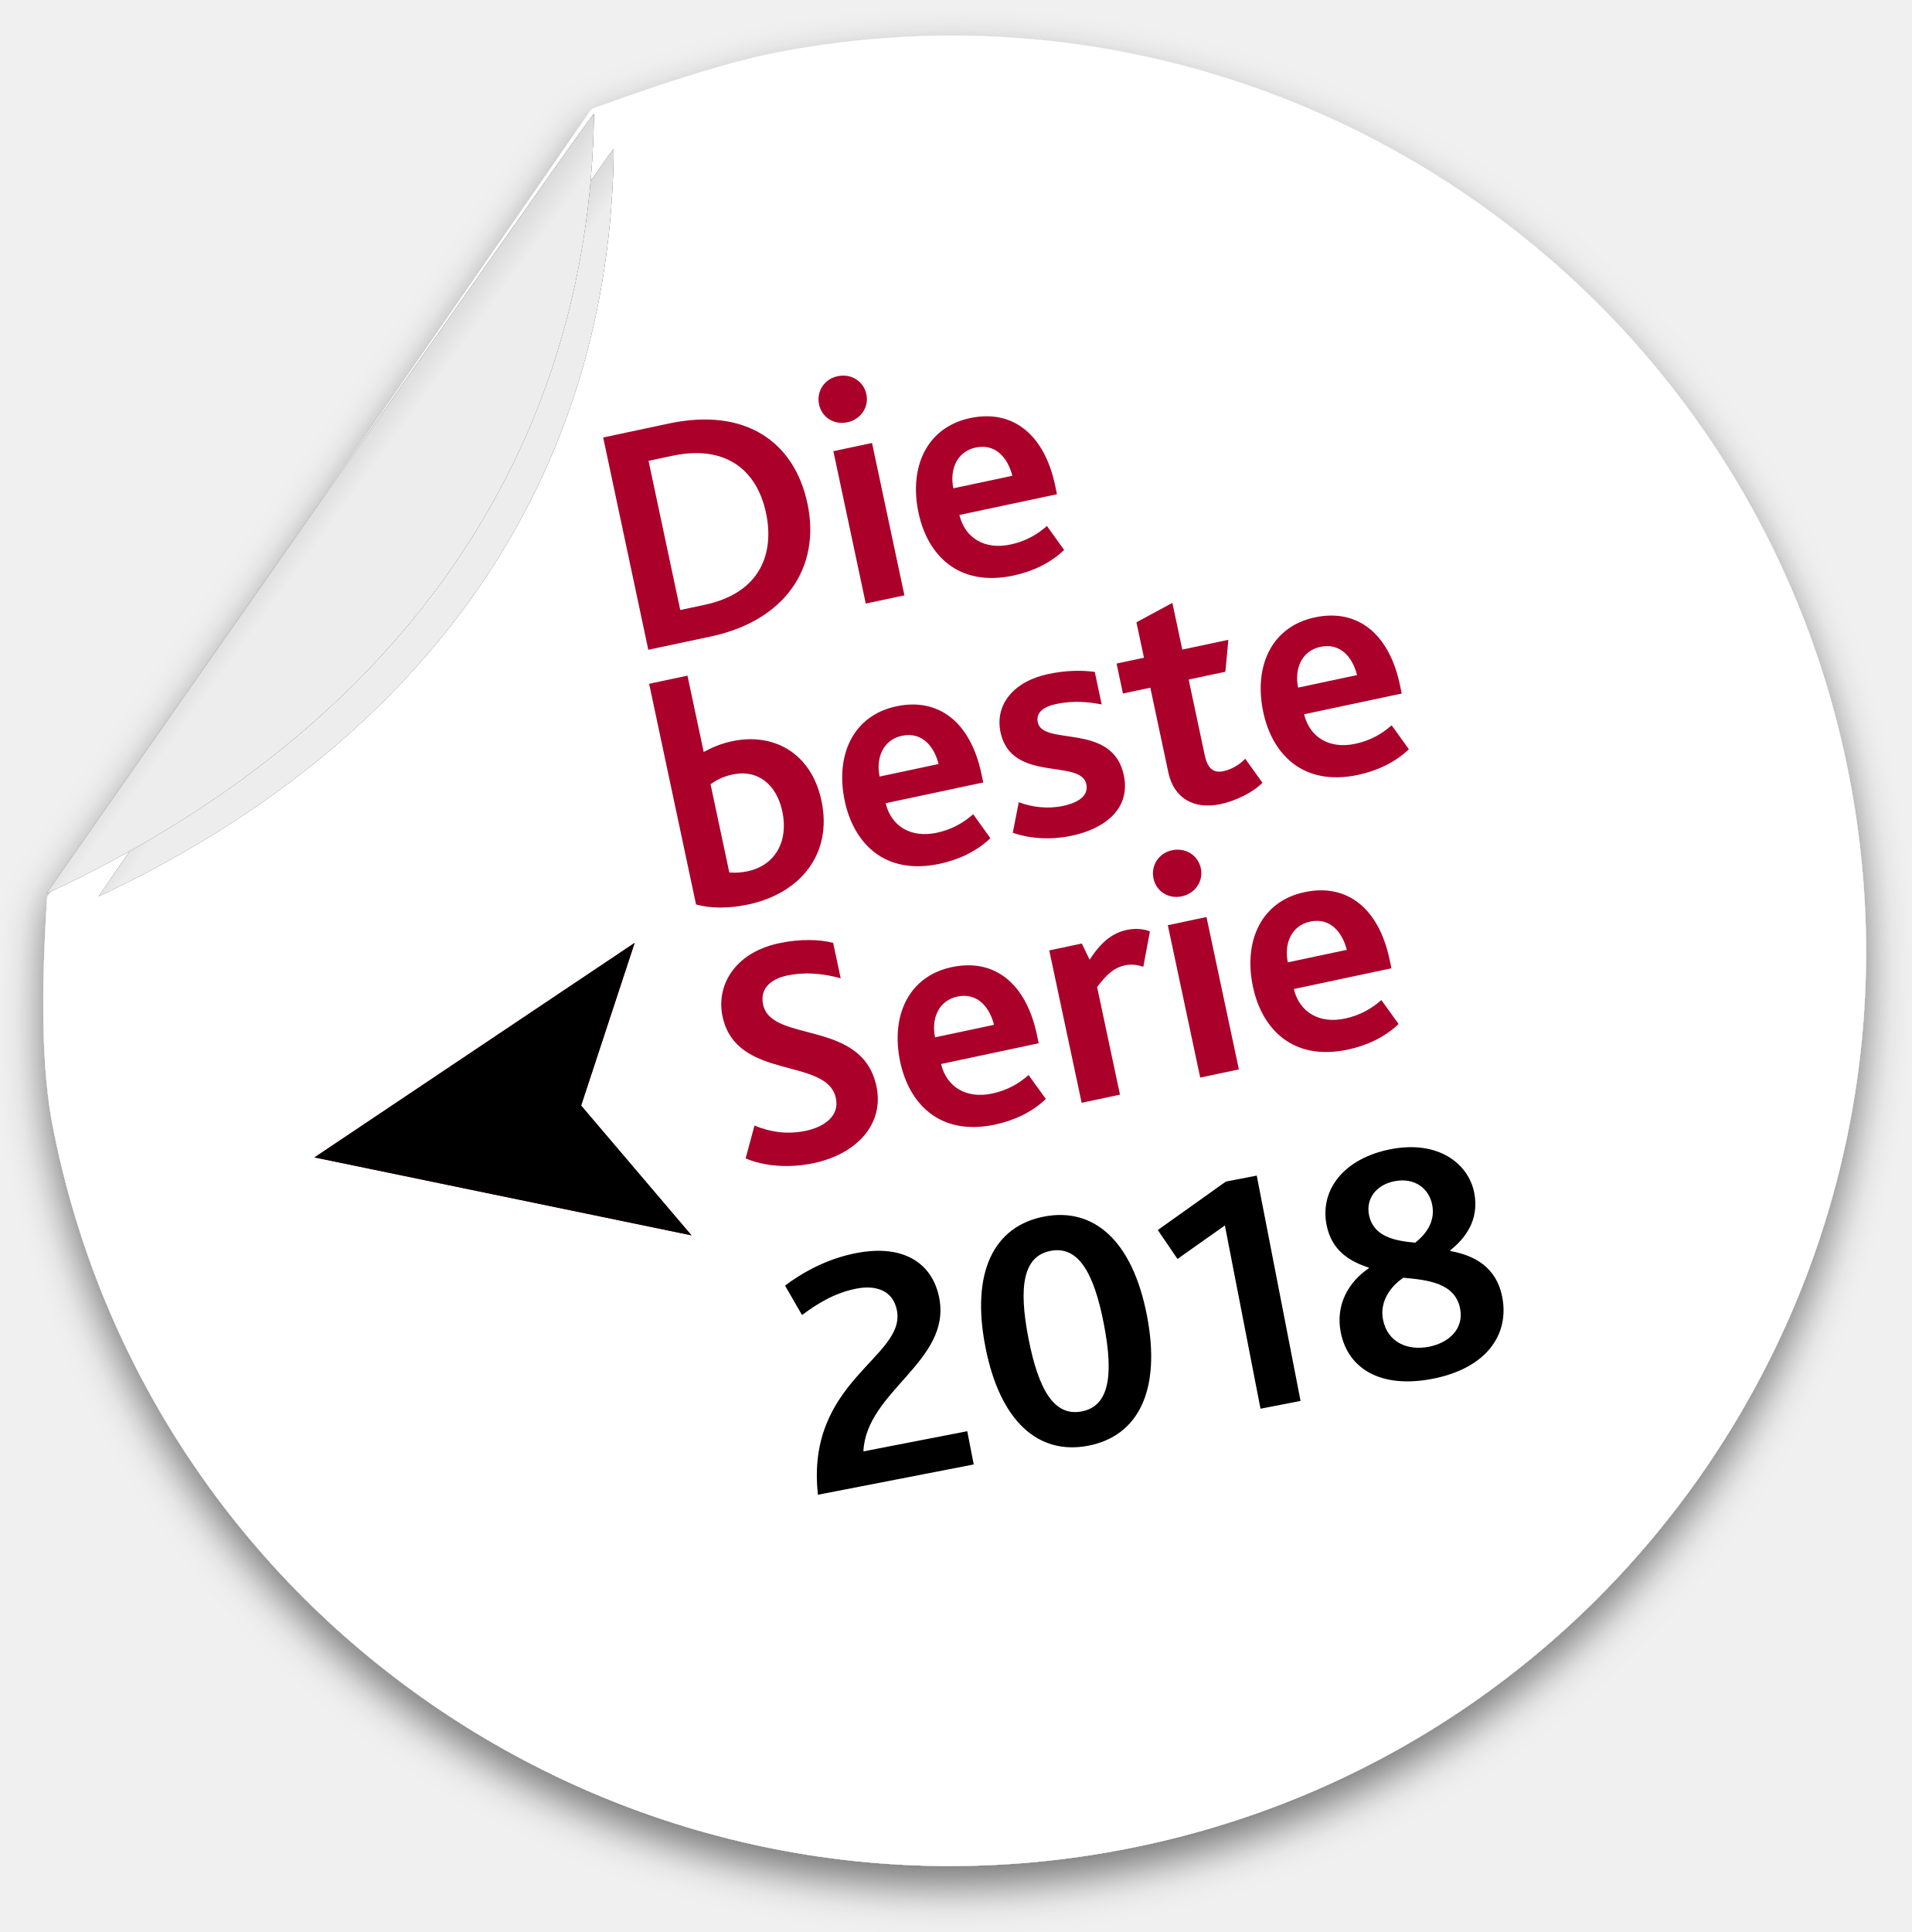
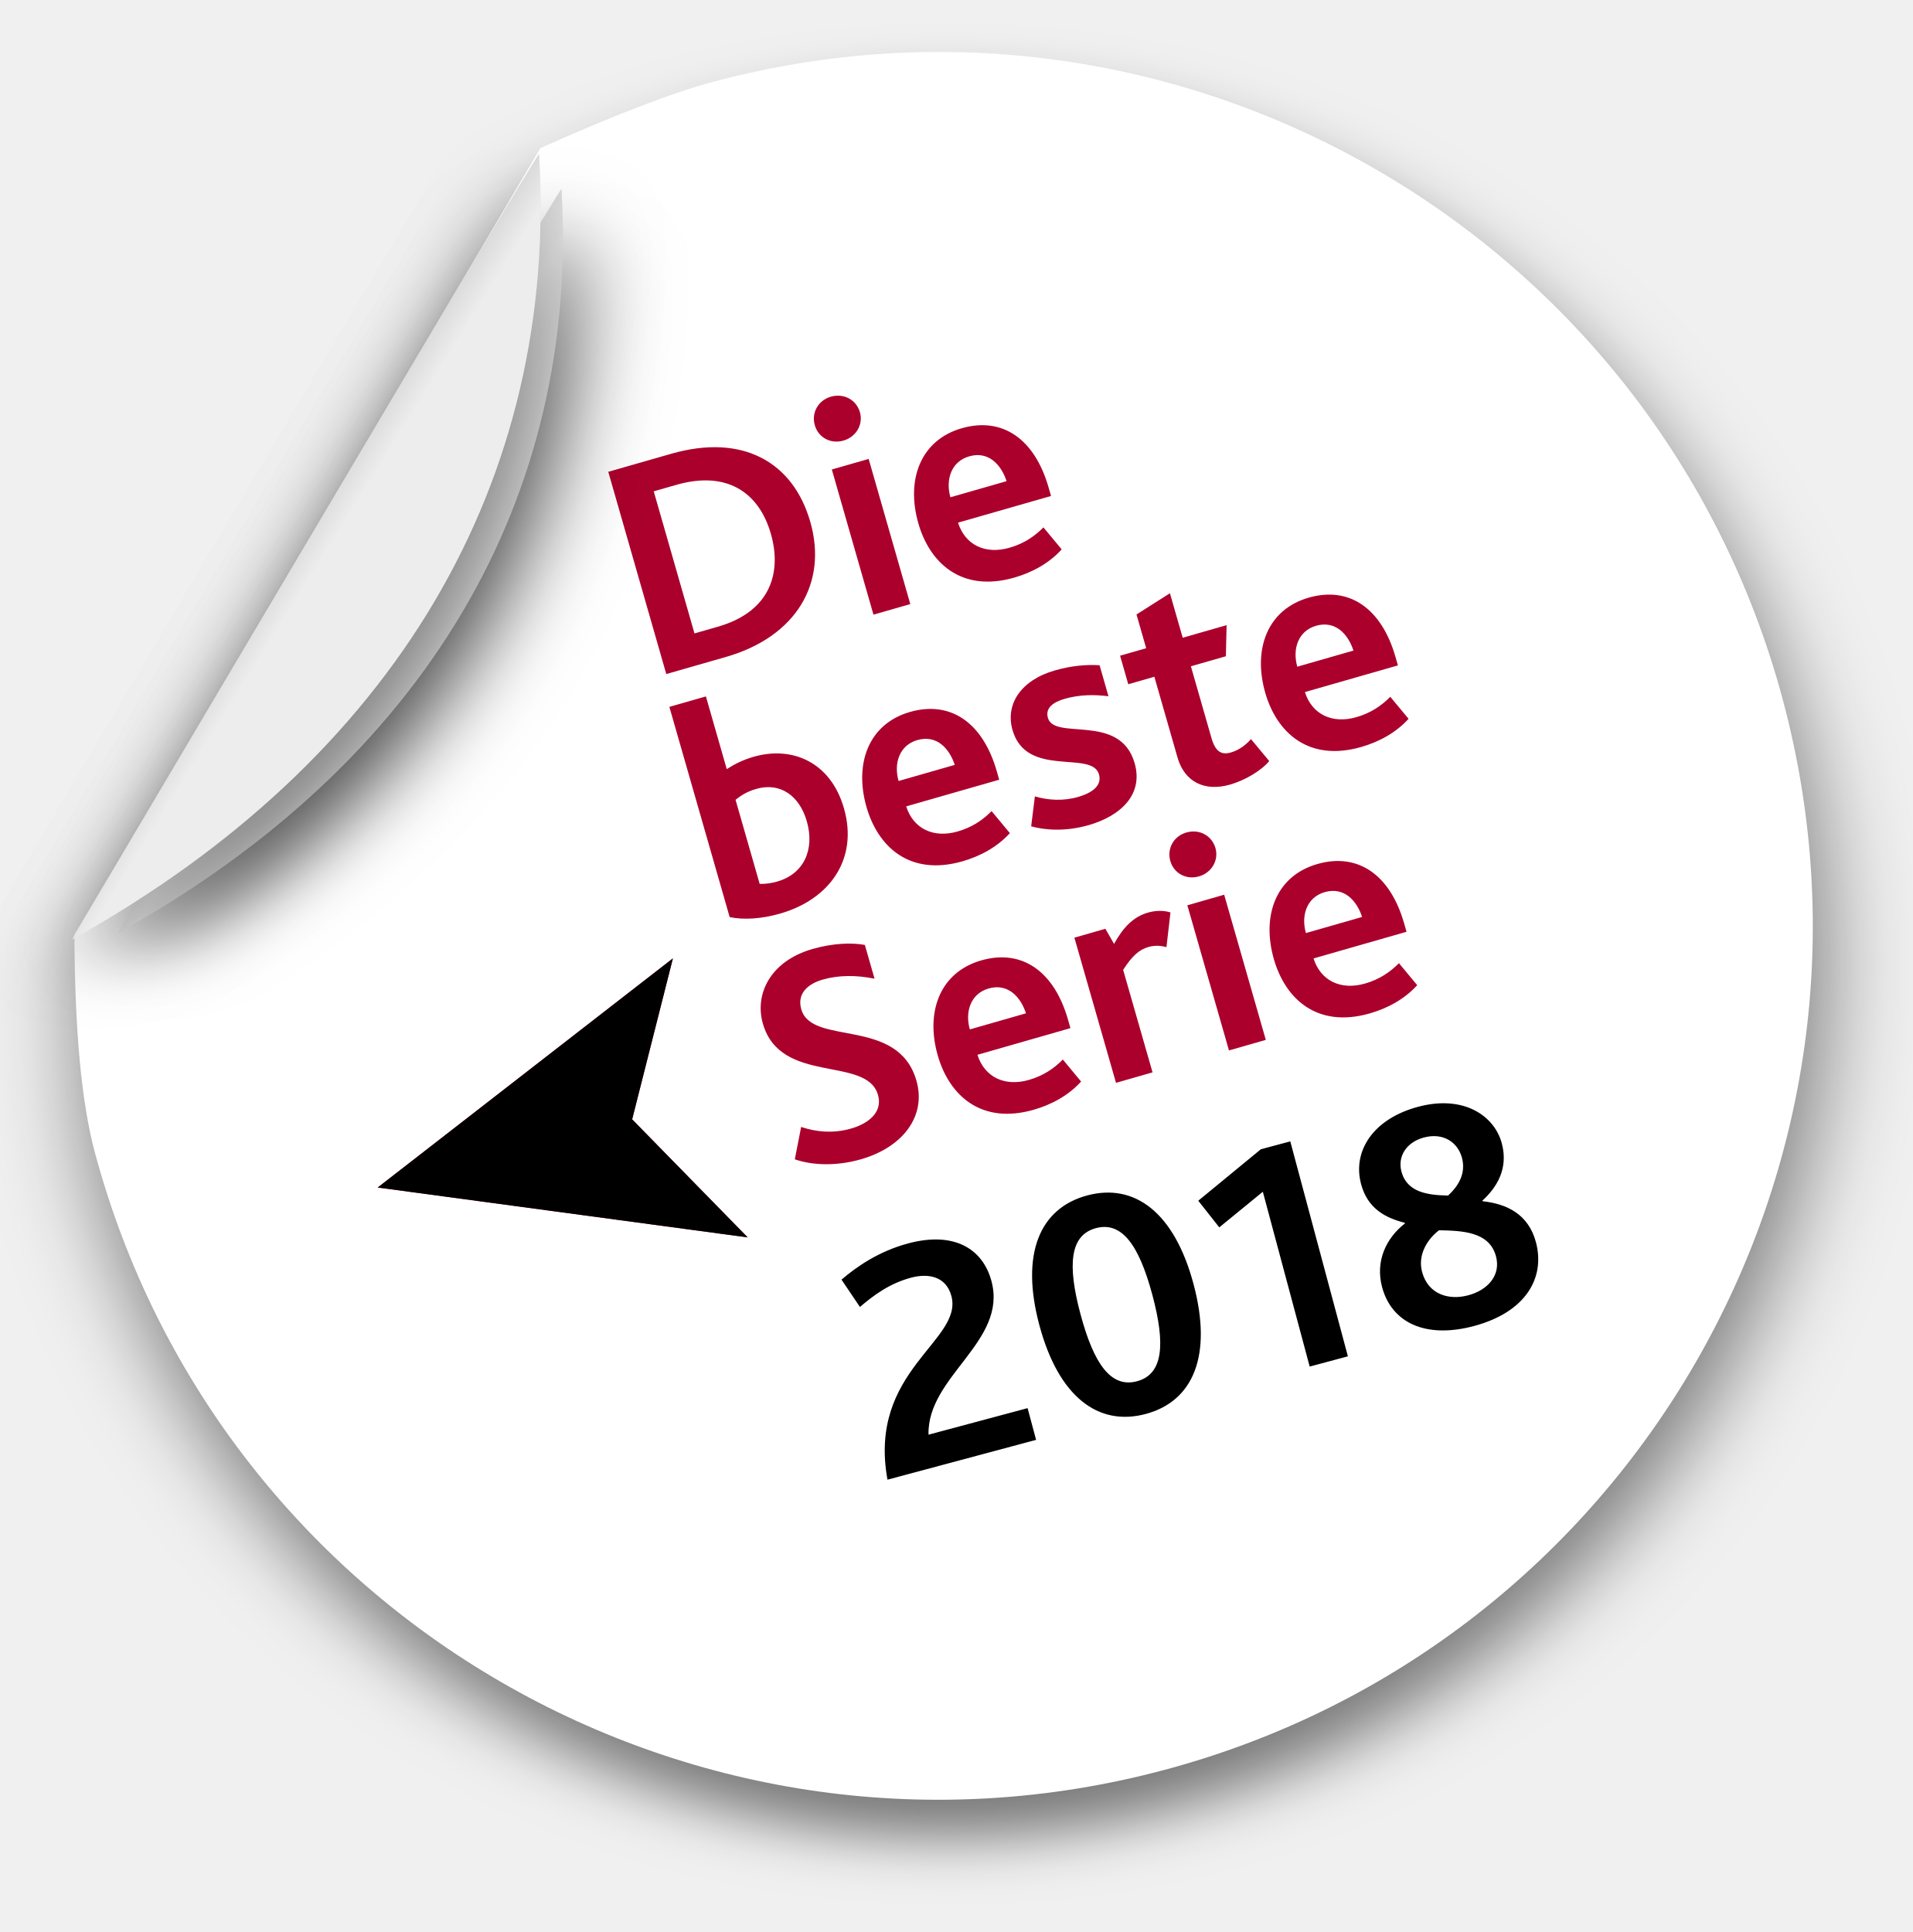
- <svg xmlns="http://www.w3.org/2000/svg" width="94px" height="95px" viewBox="0 0 94 95" version="1.1">
+ <svg xmlns="http://www.w3.org/2000/svg" xmlns:xlink="http://www.w3.org/1999/xlink" width="97px" height="98px" viewBox="0 0 97 98" version="1.1">
  <defs>
-     <filter x="-6.1%" y="-6.1%" width="112.3%" height="112.3%" filterUnits="objectBoundingBox" id="filter-1">
-       <feOffset dx="0" dy="1" in="SourceAlpha" result="shadowOffsetOuter1" />
-       <feGaussianBlur stdDeviation="1" in="shadowOffsetOuter1" result="shadowBlurOuter1" />
-       <feColorMatrix values="0 0 0 0 0   0 0 0 0 0   0 0 0 0 0  0 0 0 0.5 0" type="matrix" in="shadowBlurOuter1" result="shadowMatrixOuter1" />
-       <feMerge>
-         <feMergeNode in="shadowMatrixOuter1" />
-         <feMergeNode in="SourceGraphic" />
-       </feMerge>
+     <path d="M44.317,88.633 C68.792,88.633 88.633,68.792 88.633,44.317 C88.633,19.841 68.792,0 44.317,0 C42.189,0 39.089,0.326 35.014,0.978 L1.858,33.402 C0.619,38.083 0,41.721 0,44.317 C0,68.792 19.841,88.633 44.317,88.633 Z" id="path-1" />
+     <filter x="-7.9%" y="-5.6%" width="115.8%" height="115.8%" filterUnits="objectBoundingBox" id="filter-2">
+       <feOffset dx="0" dy="2" in="SourceAlpha" result="shadowOffsetOuter1" />
+       <feGaussianBlur stdDeviation="2" in="shadowOffsetOuter1" result="shadowBlurOuter1" />
+       <feColorMatrix values="0 0 0 0 0   0 0 0 0 0   0 0 0 0 0  0 0 0 0.5 0" type="matrix" in="shadowBlurOuter1" />
    </filter>
-     <linearGradient x1="54.455%" y1="50%" x2="32.77%" y2="27.37%" id="linearGradient-2">
+     <linearGradient x1="54.455%" y1="50%" x2="32.77%" y2="27.37%" id="linearGradient-3">
      <stop stop-color="#FFFFFF" stop-opacity="0.5" offset="0%" />
      <stop stop-color="#000000" stop-opacity="0.5" offset="100%" />
    </linearGradient>
+     <path d="M4.019,33.889 C21.338,29.549 32.347,18.633 35.504,3.268 C35.55,3.042 4.019,33.889 4.019,33.889 Z" id="path-4" />
+     <filter x="-22.2%" y="-16.3%" width="144.5%" height="145.7%" filterUnits="objectBoundingBox" id="filter-5">
+       <feOffset dx="0" dy="2" in="SourceAlpha" result="shadowOffsetOuter1" />
+       <feGaussianBlur stdDeviation="2" in="shadowOffsetOuter1" result="shadowBlurOuter1" />
+       <feColorMatrix values="0 0 0 0 0   0 0 0 0 0   0 0 0 0 0  0 0 0 0.5 0" type="matrix" in="shadowBlurOuter1" />
+     </filter>
+     <path d="M1.68,33.605 C19.934,29.021 31.537,17.491 34.865,1.261 C34.914,1.023 1.68,33.605 1.68,33.605 Z" id="path-6" />
+     <filter x="-21.1%" y="-15.5%" width="142.2%" height="143.3%" filterUnits="objectBoundingBox" id="filter-7">
+       <feOffset dx="0" dy="2" in="SourceAlpha" result="shadowOffsetOuter1" />
+       <feGaussianBlur stdDeviation="2" in="shadowOffsetOuter1" result="shadowBlurOuter1" />
+       <feColorMatrix values="0 0 0 0 0   0 0 0 0 0   0 0 0 0 0  0 0 0 0.5 0" type="matrix" in="shadowBlurOuter1" />
+     </filter>
  </defs>
  <g id="Tournee-/-exhibition" stroke="none" stroke-width="1" fill="none" fill-rule="evenodd">
-     <g id="Artboard-Copy-13" transform="translate(-101, -84)">
-       <g id="badge_series" filter="url(#filter-1)" transform="translate(95, 78)">
-         <g transform="translate(52.75963, 52.75963) rotate(-11) translate(-52.75963, -52.75963) translate(7.759628, 7.759628)">
-           <g id="Group-7">
-             <g id="Oval-4" fill="#FFFFFF">
-               <g id="path-1-link">
-                 <path d="M44.994,89.988 C69.844,89.988 89.988,69.844 89.988,44.994 C89.988,20.145 69.844,0 44.994,0 C42.834,0 39.686,0.331 35.549,0.993 L1.886,33.912 C0.629,38.665 0,42.359 0,44.994 C0,69.844 20.145,89.988 44.994,89.988 Z" id="path-1" />
-               </g>
-             </g>
-             <path d="M33.346,27.315 L33.346,16.643 L36.665,16.643 C40.439,16.643 42.495,18.748 42.495,21.906 C42.495,25.145 40.196,27.315 36.487,27.315 L33.346,27.315 Z M35.289,25.728 L36.52,25.728 C39.337,25.728 40.406,23.947 40.406,21.939 C40.406,19.704 39.095,18.23 36.487,18.23 L35.289,18.23 L35.289,25.728 Z M44.277,27.315 L46.22,27.315 L46.22,19.655 L44.277,19.655 L44.277,27.315 Z M45.248,18.408 C45.929,18.408 46.447,17.89 46.447,17.258 C46.447,16.594 45.929,16.092 45.248,16.092 C44.568,16.092 44.066,16.611 44.066,17.258 C44.066,17.906 44.568,18.408 45.248,18.408 Z M51.661,27.477 C48.86,27.477 47.742,25.566 47.742,23.493 C47.742,21.194 49.005,19.461 51.192,19.461 C53.345,19.461 54.592,21.015 54.592,23.558 L54.592,24.011 L49.686,24.011 C49.718,25.194 50.56,25.955 51.839,25.955 C52.617,25.955 53.232,25.744 53.783,25.436 L54.366,26.764 C53.556,27.266 52.601,27.477 51.661,27.477 Z M49.669,22.667 L52.633,22.667 C52.601,21.793 52.18,20.934 51.159,20.934 C50.204,20.934 49.669,21.744 49.669,22.667 Z M35.548,40.587 C34.56,40.587 33.686,40.392 33.038,40.052 L33.038,28.959 L34.965,28.959 L34.965,32.797 C35.402,32.668 35.856,32.57 36.455,32.57 C38.495,32.57 40.131,33.915 40.131,36.344 C40.131,39.032 38.155,40.587 35.548,40.587 Z M35.856,38.983 C37.248,38.983 38.139,37.963 38.139,36.457 C38.139,35.113 37.394,34.174 36.131,34.174 C35.548,34.174 35.208,34.319 34.965,34.417 L34.965,38.854 C35.273,38.951 35.58,38.983 35.856,38.983 Z M45.167,40.587 C42.366,40.587 41.248,38.676 41.248,36.603 C41.248,34.303 42.512,32.57 44.698,32.57 C46.852,32.57 48.099,34.125 48.099,36.668 L48.099,37.121 L43.192,37.121 C43.224,38.303 44.066,39.064 45.346,39.064 C46.123,39.064 46.738,38.854 47.289,38.546 L47.872,39.874 C47.062,40.376 46.107,40.587 45.167,40.587 Z M43.175,35.777 L46.139,35.777 C46.107,34.902 45.686,34.044 44.665,34.044 C43.71,34.044 43.175,34.854 43.175,35.777 Z M49.005,39.842 C49.637,40.23 50.625,40.587 51.823,40.587 C53.475,40.587 54.933,39.89 54.933,38.206 C54.933,35.534 51.337,36.004 51.337,34.789 C51.337,34.287 51.775,34.093 52.422,34.093 C53.232,34.093 53.945,34.303 54.592,34.579 L54.592,32.943 C53.961,32.716 53.2,32.57 52.341,32.57 C50.544,32.57 49.443,33.526 49.443,34.886 C49.443,37.445 53.038,36.959 53.038,38.255 C53.038,38.838 52.471,39.064 51.694,39.064 C50.916,39.064 50.188,38.805 49.605,38.433 L49.005,39.842 Z M59.289,40.587 C60.05,40.587 60.973,40.36 61.524,39.987 L60.941,38.66 C60.649,38.854 60.228,39.032 59.775,39.032 C59.273,39.032 59.03,38.773 59.03,38.06 L59.03,34.271 L60.876,34.271 L61.345,32.765 L59.03,32.765 L59.03,30.417 L57.103,30.983 L57.103,32.765 L55.726,32.765 L55.726,34.271 L57.103,34.271 L57.103,38.53 C57.103,39.809 57.928,40.587 59.289,40.587 Z M66.204,40.587 C63.402,40.587 62.285,38.676 62.285,36.603 C62.285,34.303 63.548,32.57 65.734,32.57 C67.888,32.57 69.135,34.125 69.135,36.668 L69.135,37.121 L64.228,37.121 C64.26,38.303 65.103,39.064 66.382,39.064 C67.159,39.064 67.775,38.854 68.325,38.546 L68.908,39.874 C68.098,40.376 67.143,40.587 66.204,40.587 Z M64.212,35.777 L67.175,35.777 C67.143,34.902 66.722,34.044 65.702,34.044 C64.746,34.044 64.212,34.854 64.212,35.777 Z M32.827,52.773 C33.637,53.34 34.803,53.696 36.05,53.696 C38.236,53.696 39.856,52.53 39.856,50.636 C39.856,47.251 35.24,47.51 35.24,45.551 C35.24,44.692 35.953,44.401 36.698,44.401 C37.54,44.401 38.398,44.644 39.24,45.081 L39.24,43.3 C38.657,43.008 37.734,42.765 36.633,42.765 C34.414,42.765 33.167,44.142 33.167,45.713 C33.167,48.968 37.783,48.708 37.783,50.798 C37.783,51.721 36.892,52.061 36.001,52.061 C35.03,52.061 34.22,51.721 33.588,51.283 L32.827,52.773 Z M45.167,53.696 C42.366,53.696 41.248,51.785 41.248,49.712 C41.248,47.413 42.512,45.68 44.698,45.68 C46.852,45.68 48.099,47.235 48.099,49.777 L48.099,50.231 L43.192,50.231 C43.224,51.413 44.066,52.174 45.346,52.174 C46.123,52.174 46.738,51.964 47.289,51.656 L47.872,52.984 C47.062,53.486 46.107,53.696 45.167,53.696 Z M43.175,48.887 L46.139,48.887 C46.107,48.012 45.686,47.154 44.665,47.154 C43.71,47.154 43.175,47.964 43.175,48.887 Z M49.556,53.534 L51.483,53.534 L51.483,48.125 C52.115,47.575 52.536,47.364 53.038,47.364 C53.265,47.364 53.572,47.413 53.912,47.623 L54.592,45.988 C54.285,45.777 53.864,45.68 53.507,45.68 C52.73,45.68 52.099,46.036 51.402,46.733 L51.192,45.874 L49.556,45.874 L49.556,53.534 Z M55.516,53.534 L57.459,53.534 L57.459,45.874 L55.516,45.874 L55.516,53.534 Z M56.487,44.627 C57.167,44.627 57.686,44.109 57.686,43.478 C57.686,42.814 57.167,42.312 56.487,42.312 C55.807,42.312 55.305,42.83 55.305,43.478 C55.305,44.125 55.807,44.627 56.487,44.627 Z M62.9,53.696 C60.099,53.696 58.981,51.785 58.981,49.712 C58.981,47.413 60.244,45.68 62.43,45.68 C64.584,45.68 65.831,47.235 65.831,49.777 L65.831,50.231 L60.924,50.231 C60.957,51.413 61.799,52.174 63.078,52.174 C63.856,52.174 64.471,51.964 65.022,51.656 L65.605,52.984 C64.795,53.486 63.839,53.696 62.9,53.696 Z M60.908,48.887 L63.872,48.887 C63.839,48.012 63.418,47.154 62.398,47.154 C61.443,47.154 60.908,47.964 60.908,48.887 Z" id="Die-beste-Serie" fill="#AB002C" fill-rule="nonzero" transform="translate(50.98113, 34.89433) rotate(-1) translate(-50.98113, -34.89433) " />
-             <g id="Oval-4-Copy" transform="translate(4, 3)">
-               <g id="path-4-link" fill="#000000">
-                 <path d="M0.374,31.37 C17.905,26.942 29.049,15.804 32.245,0.126 C32.292,-0.105 0.374,31.37 0.374,31.37 Z" id="path-4" />
-               </g>
-               <g id="path-4-link" fill="#DBDBDB">
-                 <path d="M0.374,31.37 C17.905,26.942 29.049,15.804 32.245,0.126 C32.292,-0.105 0.374,31.37 0.374,31.37 Z" id="path-4" />
-               </g>
-               <g id="path-4-link" fill="url(#linearGradient-2)">
-                 <path d="M0.374,31.37 C17.905,26.942 29.049,15.804 32.245,0.126 C32.292,-0.105 0.374,31.37 0.374,31.37 Z" id="path-4" />
-               </g>
-             </g>
-             <g id="Oval-4-Copy-2" transform="translate(1, 1)">
-               <g id="path-6-link" fill="#000000">
-                 <path d="M0.875,32.746 C19.437,28.14 31.236,16.556 34.62,0.251 C34.67,0.012 0.875,32.746 0.875,32.746 Z" id="path-6" />
-               </g>
-               <g id="path-6-link" fill="#DBDBDB">
-                 <path d="M0.875,32.746 C19.437,28.14 31.236,16.556 34.62,0.251 C34.67,0.012 0.875,32.746 0.875,32.746 Z" id="path-6" />
-               </g>
-               <g id="path-6-link" fill="url(#linearGradient-2)">
-                 <path d="M0.875,32.746 C19.437,28.14 31.236,16.556 34.62,0.251 C34.67,0.012 0.875,32.746 0.875,32.746 Z" id="path-6" />
-               </g>
-             </g>
+     <g id="Artboard-Copy-20" transform="translate(-27, -28)">
+       <g id="badge_series" transform="translate(75, 75) rotate(-15) translate(-75, -75) translate(30, 30)">
+         <g id="Group-7" transform="translate(0.317026, 0.549106)">
+           <g id="Oval-4">
+             <use fill="black" fill-opacity="1" filter="url(#filter-2)" xlink:href="#path-1" />
+             <use fill="#FFFFFF" fill-rule="evenodd" xlink:href="#path-1" />
          </g>
-           <path d="M33.476,70 C33.935,64.373 39.018,64.203 39.018,61.84 C39.018,60.803 38.185,60.412 37.284,60.412 C36.145,60.412 35.21,60.786 34.394,61.177 L33.85,59.596 C34.768,59.154 36.06,58.695 37.59,58.695 C40.004,58.695 41.177,59.936 41.177,61.636 C41.177,64.815 36.774,65.444 36.077,68.334 L41.279,68.334 L41.279,70 L33.476,70 Z M46.991,70.17 C44.492,70.17 42.945,68.181 42.945,64.424 C42.945,60.684 44.492,58.695 46.991,58.695 C49.49,58.695 51.037,60.684 51.037,64.424 C51.037,68.181 49.49,70.17 46.991,70.17 Z M46.991,68.453 C48.351,68.453 48.878,67.059 48.878,64.424 C48.878,61.806 48.351,60.412 46.991,60.412 C45.631,60.412 45.104,61.806 45.104,64.424 C45.104,67.059 45.631,68.453 46.991,68.453 Z M55.644,70 L55.644,60.82 L53.043,61.993 L52.363,60.412 L56.103,58.712 L57.65,58.712 L57.65,70 L55.644,70 Z M64.229,70.17 C61.662,70.17 60.234,68.912 60.234,67.059 C60.234,65.699 61.067,64.713 62.189,64.237 L62.189,64.203 C61.339,63.727 60.557,63.047 60.557,61.738 C60.557,60.004 62.002,58.695 64.365,58.695 C66.745,58.695 67.986,60.123 67.986,61.585 C67.986,62.962 67.102,63.71 66.286,64.135 L66.286,64.169 C67.425,64.611 68.36,65.393 68.36,66.872 C68.36,68.742 66.949,70.17 64.229,70.17 Z M64.348,68.589 C65.368,68.589 66.218,68.045 66.218,67.042 C66.218,65.733 64.875,65.342 63.77,65.019 C63.107,65.291 62.393,65.92 62.393,66.838 C62.393,68.011 63.311,68.589 64.348,68.589 Z M64.671,63.438 C65.283,63.115 65.844,62.605 65.844,61.772 C65.844,60.956 65.266,60.276 64.246,60.276 C63.328,60.276 62.699,60.854 62.699,61.653 C62.699,62.741 63.668,63.149 64.671,63.438 Z" id="2018-copy" fill="#000000" />
-           <g id="Path-2" transform="translate(12, 41)">
+           <path d="M34.403,28.092 L34.403,17.42 L37.723,17.42 C41.496,17.42 43.552,19.525 43.552,22.683 C43.552,25.922 41.253,28.092 37.544,28.092 L34.403,28.092 Z M36.346,26.505 L37.577,26.505 C40.395,26.505 41.463,24.723 41.463,22.715 C41.463,20.48 40.152,19.007 37.544,19.007 L36.346,19.007 L36.346,26.505 Z M45.334,28.092 L47.277,28.092 L47.277,20.432 L45.334,20.432 L45.334,28.092 Z M46.305,19.185 C46.986,19.185 47.504,18.667 47.504,18.035 C47.504,17.371 46.986,16.869 46.305,16.869 C45.625,16.869 45.123,17.387 45.123,18.035 C45.123,18.683 45.625,19.185 46.305,19.185 Z M52.718,28.254 C49.917,28.254 48.799,26.343 48.799,24.27 C48.799,21.97 50.063,20.237 52.249,20.237 C54.403,20.237 55.65,21.792 55.65,24.335 L55.65,24.788 L50.743,24.788 C50.775,25.97 51.617,26.731 52.897,26.731 C53.674,26.731 54.289,26.521 54.84,26.213 L55.423,27.541 C54.613,28.043 53.658,28.254 52.718,28.254 Z M50.727,23.444 L53.69,23.444 C53.658,22.569 53.237,21.711 52.216,21.711 C51.261,21.711 50.727,22.521 50.727,23.444 Z M36.605,41.363 C35.617,41.363 34.743,41.169 34.095,40.829 L34.095,29.736 L36.022,29.736 L36.022,33.574 C36.459,33.444 36.913,33.347 37.512,33.347 C39.552,33.347 41.188,34.691 41.188,37.12 C41.188,39.809 39.212,41.363 36.605,41.363 Z M36.913,39.76 C38.306,39.76 39.196,38.74 39.196,37.234 C39.196,35.89 38.451,34.95 37.188,34.95 C36.605,34.95 36.265,35.096 36.022,35.193 L36.022,39.63 C36.33,39.728 36.637,39.76 36.913,39.76 Z M46.225,41.363 C43.423,41.363 42.305,39.452 42.305,37.379 C42.305,35.08 43.569,33.347 45.755,33.347 C47.909,33.347 49.156,34.902 49.156,37.444 L49.156,37.898 L44.249,37.898 C44.281,39.08 45.123,39.841 46.403,39.841 C47.18,39.841 47.795,39.63 48.346,39.323 L48.929,40.651 C48.119,41.153 47.164,41.363 46.225,41.363 Z M44.233,36.554 L47.196,36.554 C47.164,35.679 46.743,34.821 45.722,34.821 C44.767,34.821 44.233,35.63 44.233,36.554 Z M50.063,40.618 C50.694,41.007 51.682,41.363 52.88,41.363 C54.532,41.363 55.99,40.667 55.99,38.983 C55.99,36.311 52.395,36.78 52.395,35.566 C52.395,35.064 52.832,34.869 53.48,34.869 C54.289,34.869 55.002,35.08 55.65,35.355 L55.65,33.72 C55.018,33.493 54.257,33.347 53.399,33.347 C51.601,33.347 50.5,34.303 50.5,35.663 C50.5,38.222 54.095,37.736 54.095,39.031 C54.095,39.614 53.528,39.841 52.751,39.841 C51.973,39.841 51.245,39.582 50.662,39.209 L50.063,40.618 Z M60.346,41.363 C61.107,41.363 62.03,41.136 62.581,40.764 L61.998,39.436 C61.706,39.63 61.285,39.809 60.832,39.809 C60.33,39.809 60.087,39.549 60.087,38.837 L60.087,35.047 L61.933,35.047 L62.403,33.541 L60.087,33.541 L60.087,31.193 L58.16,31.76 L58.16,33.541 L56.783,33.541 L56.783,35.047 L58.16,35.047 L58.16,39.307 C58.16,40.586 58.986,41.363 60.346,41.363 Z M67.261,41.363 C64.459,41.363 63.342,39.452 63.342,37.379 C63.342,35.08 64.605,33.347 66.791,33.347 C68.945,33.347 70.192,34.902 70.192,37.444 L70.192,37.898 L65.285,37.898 C65.318,39.08 66.16,39.841 67.439,39.841 C68.216,39.841 68.832,39.63 69.382,39.323 L69.965,40.651 C69.156,41.153 68.2,41.363 67.261,41.363 Z M65.269,36.554 L68.233,36.554 C68.2,35.679 67.779,34.821 66.759,34.821 C65.803,34.821 65.269,35.63 65.269,36.554 Z M33.884,53.55 C34.694,54.117 35.86,54.473 37.107,54.473 C39.293,54.473 40.913,53.307 40.913,51.412 C40.913,48.028 36.297,48.287 36.297,46.327 C36.297,45.469 37.01,45.177 37.755,45.177 C38.597,45.177 39.455,45.42 40.297,45.858 L40.297,44.076 C39.714,43.785 38.791,43.542 37.69,43.542 C35.471,43.542 34.225,44.918 34.225,46.489 C34.225,49.744 38.84,49.485 38.84,51.574 C38.84,52.497 37.949,52.837 37.059,52.837 C36.087,52.837 35.277,52.497 34.646,52.06 L33.884,53.55 Z M46.225,54.473 C43.423,54.473 42.305,52.562 42.305,50.489 C42.305,48.189 43.569,46.457 45.755,46.457 C47.909,46.457 49.156,48.011 49.156,50.554 L49.156,51.007 L44.249,51.007 C44.281,52.189 45.123,52.951 46.403,52.951 C47.18,52.951 47.795,52.74 48.346,52.432 L48.929,53.76 C48.119,54.262 47.164,54.473 46.225,54.473 Z M44.233,49.663 L47.196,49.663 C47.164,48.789 46.743,47.93 45.722,47.93 C44.767,47.93 44.233,48.74 44.233,49.663 Z M50.613,54.311 L52.54,54.311 L52.54,48.902 C53.172,48.351 53.593,48.141 54.095,48.141 C54.322,48.141 54.629,48.189 54.969,48.4 L55.65,46.764 C55.342,46.554 54.921,46.457 54.565,46.457 C53.787,46.457 53.156,46.813 52.459,47.509 L52.249,46.651 L50.613,46.651 L50.613,54.311 Z M56.573,54.311 L58.516,54.311 L58.516,46.651 L56.573,46.651 L56.573,54.311 Z M57.544,45.404 C58.224,45.404 58.743,44.886 58.743,44.254 C58.743,43.59 58.224,43.088 57.544,43.088 C56.864,43.088 56.362,43.607 56.362,44.254 C56.362,44.902 56.864,45.404 57.544,45.404 Z M63.957,54.473 C61.156,54.473 60.038,52.562 60.038,50.489 C60.038,48.189 61.301,46.457 63.488,46.457 C65.641,46.457 66.888,48.011 66.888,50.554 L66.888,51.007 L61.982,51.007 C62.014,52.189 62.856,52.951 64.135,52.951 C64.913,52.951 65.528,52.74 66.079,52.432 L66.662,53.76 C65.852,54.262 64.897,54.473 63.957,54.473 Z M61.965,49.663 L64.929,49.663 C64.897,48.789 64.475,47.93 63.455,47.93 C62.5,47.93 61.965,48.74 61.965,49.663 Z" id="Die-beste-Serie" fill="#AB002C" fill-rule="nonzero" transform="translate(52.03826, 35.67092) rotate(-1) translate(-52.03826, -35.67092) " />
+           <path d="M34.533,70.777 C34.992,65.15 40.075,64.98 40.075,62.617 C40.075,61.58 39.242,61.189 38.341,61.189 C37.202,61.189 36.267,61.563 35.451,61.954 L34.907,60.373 C35.825,59.931 37.117,59.472 38.647,59.472 C41.061,59.472 42.234,60.713 42.234,62.413 C42.234,65.592 37.831,66.221 37.134,69.111 L42.336,69.111 L42.336,70.777 L34.533,70.777 Z M48.048,70.947 C45.549,70.947 44.002,68.958 44.002,65.201 C44.002,61.461 45.549,59.472 48.048,59.472 C50.547,59.472 52.094,61.461 52.094,65.201 C52.094,68.958 50.547,70.947 48.048,70.947 Z M48.048,69.23 C49.408,69.23 49.935,67.836 49.935,65.201 C49.935,62.583 49.408,61.189 48.048,61.189 C46.688,61.189 46.161,62.583 46.161,65.201 C46.161,67.836 46.688,69.23 48.048,69.23 Z M56.701,70.777 L56.701,61.597 L54.1,62.77 L53.42,61.189 L57.16,59.489 L58.707,59.489 L58.707,70.777 L56.701,70.777 Z M65.286,70.947 C62.719,70.947 61.291,69.689 61.291,67.836 C61.291,66.476 62.124,65.49 63.246,65.014 L63.246,64.98 C62.396,64.504 61.614,63.824 61.614,62.515 C61.614,60.781 63.059,59.472 65.422,59.472 C67.802,59.472 69.043,60.9 69.043,62.362 C69.043,63.739 68.159,64.487 67.343,64.912 L67.343,64.946 C68.482,65.388 69.417,66.17 69.417,67.649 C69.417,69.519 68.006,70.947 65.286,70.947 Z M65.405,69.366 C66.425,69.366 67.275,68.822 67.275,67.819 C67.275,66.51 65.932,66.119 64.827,65.796 C64.164,66.068 63.45,66.697 63.45,67.615 C63.45,68.788 64.368,69.366 65.405,69.366 Z M65.728,64.215 C66.34,63.892 66.901,63.382 66.901,62.549 C66.901,61.733 66.323,61.053 65.303,61.053 C64.385,61.053 63.756,61.631 63.756,62.43 C63.756,63.518 64.725,63.926 65.728,64.215 Z" id="2018-copy" fill="#000000" />
+           <g id="Path-2" transform="translate(13.05714, 41.77659)">
            <g id="path-8-link" fill="#D8073D">
              <polygon id="path-8" points="0.339 7.994 17.808 15.294 13.698 7.994 17.808 0.642" />
            </g>
            <g id="path-8-link" fill="#000000">
              <polygon id="path-8" points="0.339 7.994 17.808 15.294 13.698 7.994 17.808 0.642" />
            </g>
          </g>
+           <g id="Oval-4-Copy">
+             <use fill="black" fill-opacity="1" filter="url(#filter-5)" xlink:href="#path-4" />
+             <use fill="#DBDBDB" fill-rule="evenodd" xlink:href="#path-4" />
+             <use fill="url(#linearGradient-3)" fill-rule="evenodd" xlink:href="#path-4" />
+           </g>
+           <g id="Oval-4-Copy-2">
+             <use fill="black" fill-opacity="1" filter="url(#filter-7)" xlink:href="#path-6" />
+             <use fill="#DBDBDB" fill-rule="evenodd" xlink:href="#path-6" />
+             <use fill="url(#linearGradient-3)" fill-rule="evenodd" xlink:href="#path-6" />
+           </g>
        </g>
      </g>
    </g>
  </g>
</svg>
